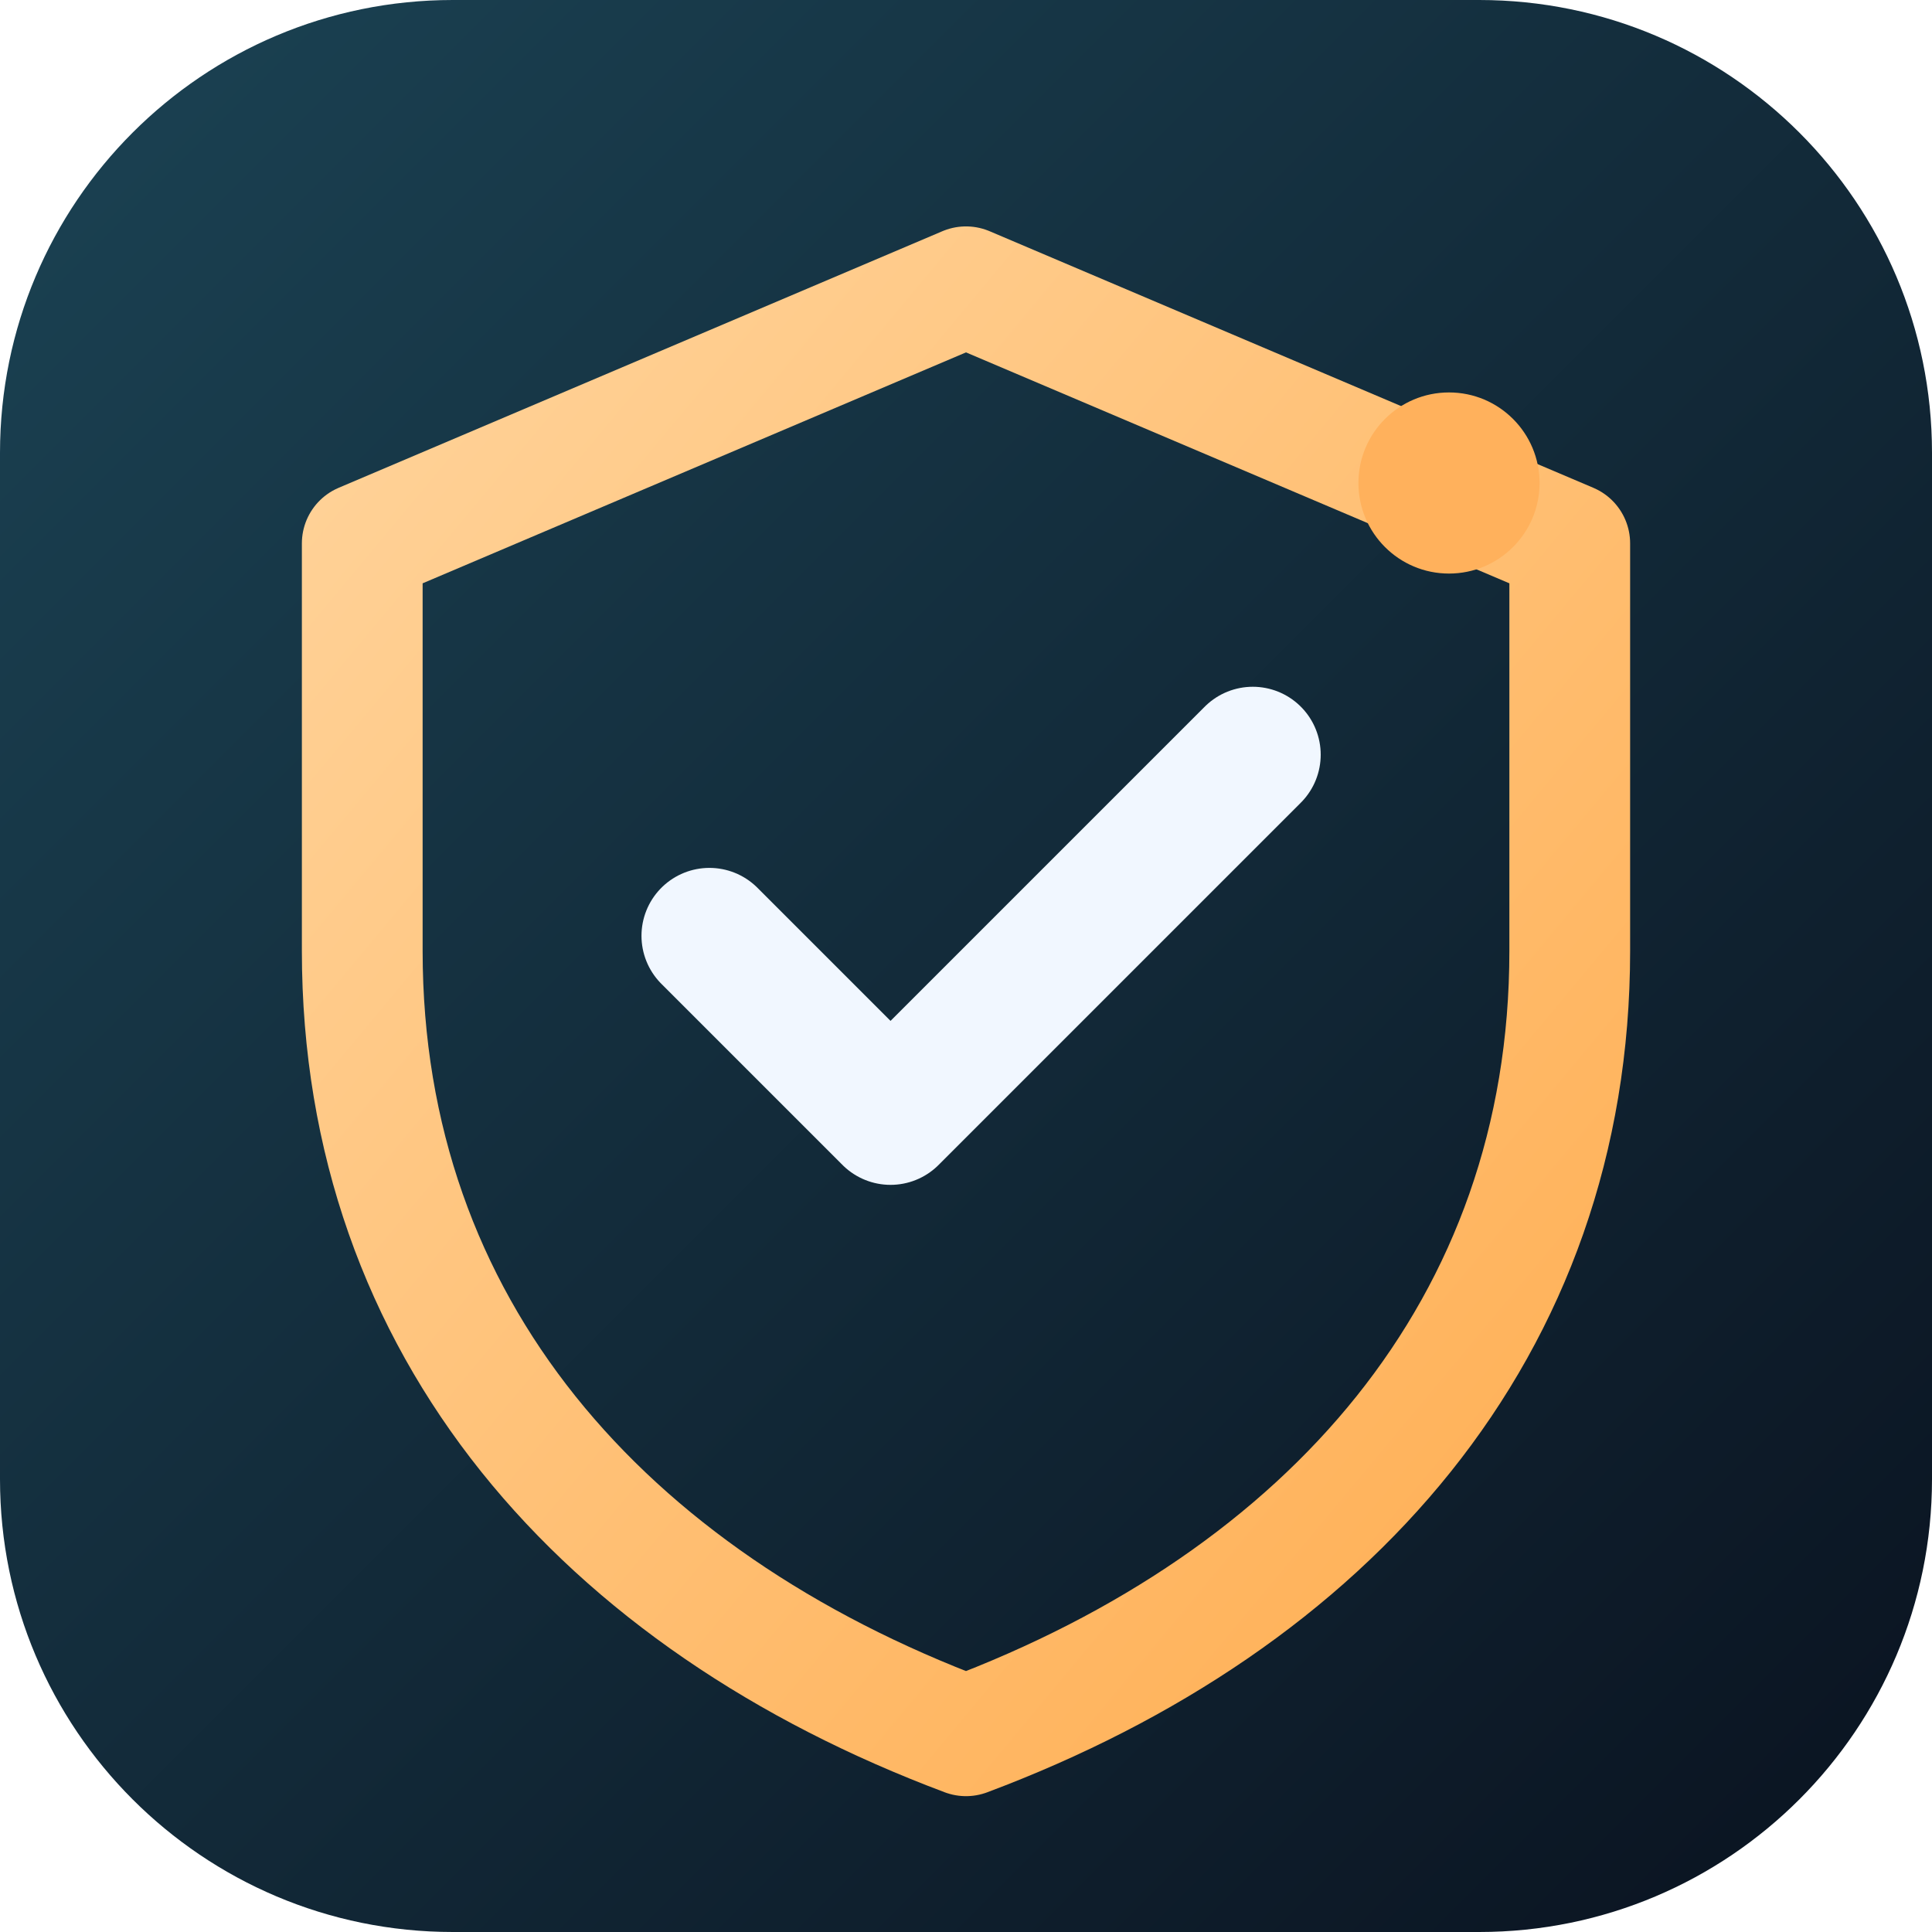
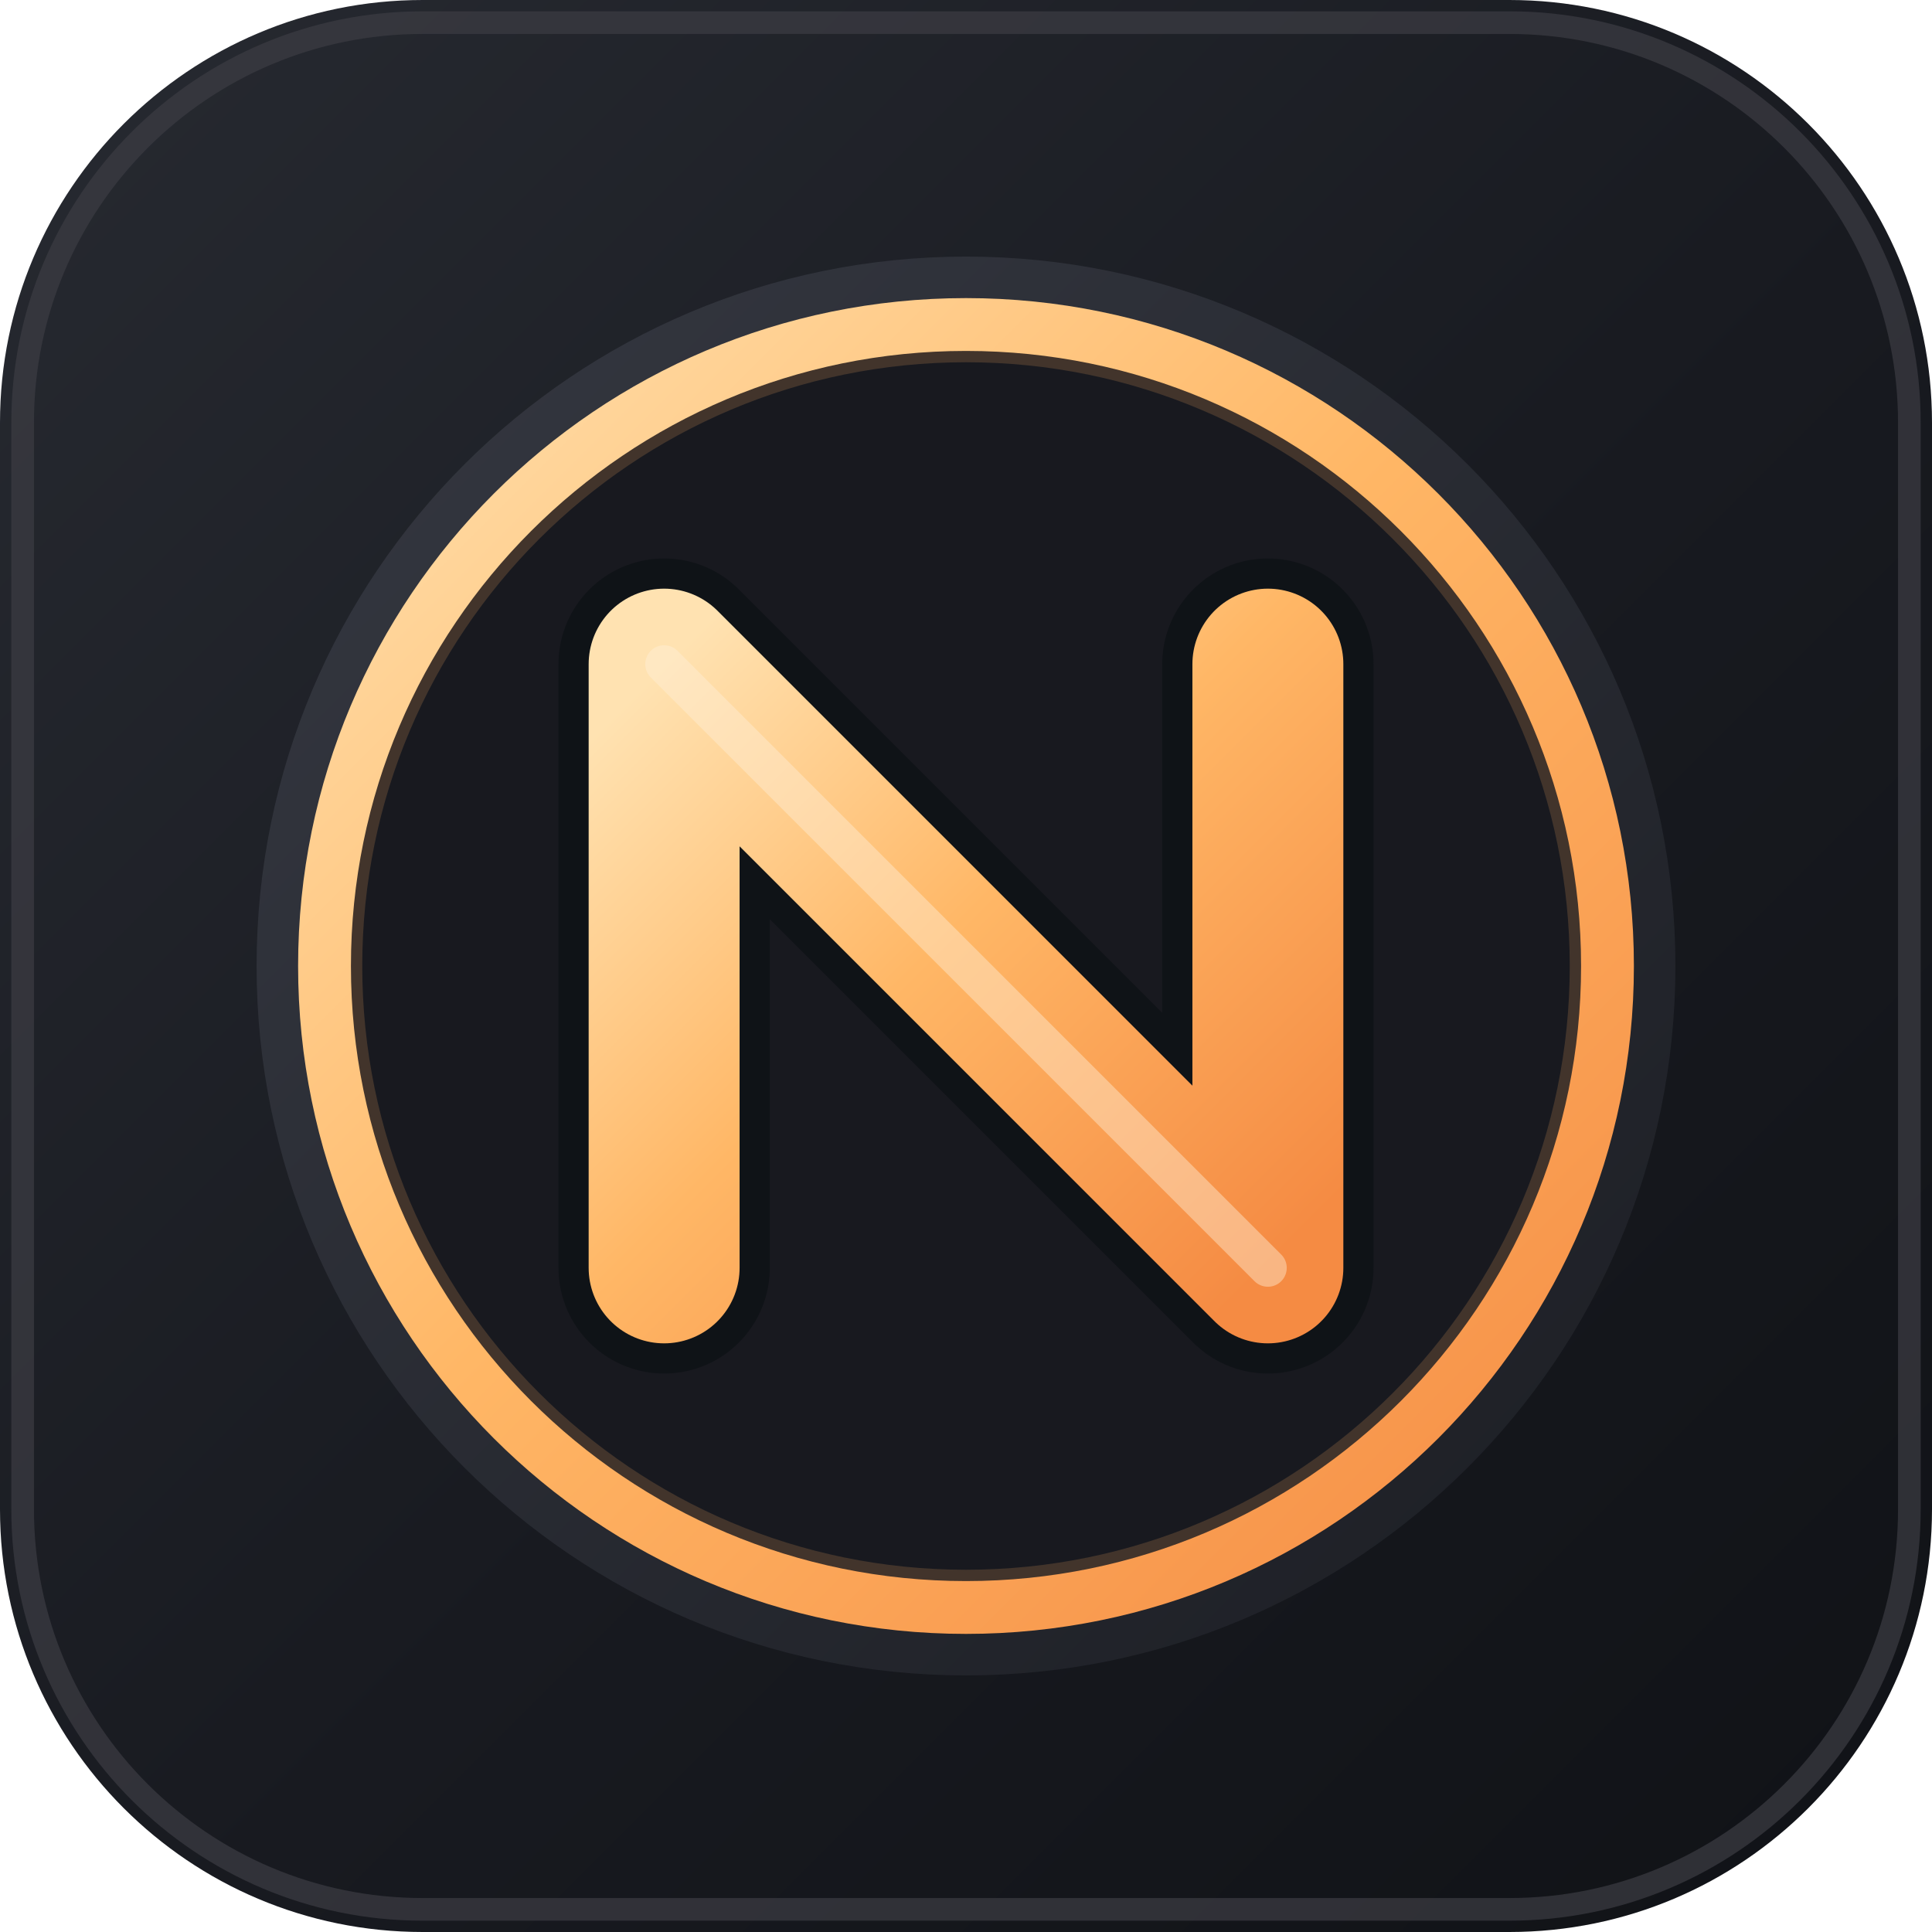
- <svg xmlns="http://www.w3.org/2000/svg" viewBox="0 0 128 128" role="img" aria-label="NetherVPN">
+ <svg xmlns="http://www.w3.org/2000/svg" width="256" height="256" viewBox="0 0 128 128" role="img" aria-label="NetherVPN — N inside secure tunnel">
  <defs>
-     <linearGradient id="background" x1="0" y1="0" x2="1" y2="1">
-       <stop offset="0" stop-color="#1b4354" />
-       <stop offset="1" stop-color="#0a121f" />
+     <linearGradient id="surface" x1="0" y1="0" x2="1" y2="1">
+       <stop offset="0" stop-color="#272a31" />
+       <stop offset="0.55" stop-color="#181a20" />
+       <stop offset="1" stop-color="#101216" />
    </linearGradient>
-     <linearGradient id="shield" x1="0" y1="0" x2="1" y2="1">
-       <stop offset="0" stop-color="#ffd39a" />
-       <stop offset="1" stop-color="#ffae52" />
+     <linearGradient id="copper" x1="0" y1="0" x2="1" y2="1">
+       <stop offset="0" stop-color="#ffe2b1" />
+       <stop offset=".46" stop-color="#ffb766" />
+       <stop offset="1" stop-color="#f58b43" />
+     </linearGradient>
+     <linearGradient id="rim" x1="0" y1="0" x2="1" y2="1">
+       <stop offset="0" stop-color="#353841" />
+       <stop offset="1" stop-color="#1c1e24" />
    </linearGradient>
  </defs>
-   <rect width="128" height="128" rx="30" fill="url(#background)" />
-   <path d="M64 19 104 36 V63 C104 88 88 106 64 115 C40 106 24 88 24 63 V36 Z" fill="none" stroke="url(#shield)" stroke-width="8" stroke-linejoin="round" />
-   <path d="M47 62 59 74 83 50" fill="none" stroke="#f1f7ff" stroke-width="9" stroke-linecap="round" stroke-linejoin="round" />
-   <circle cx="96" cy="32" r="6" fill="#ffb15c" />
+   <rect width="128" height="128" rx="28" fill="url(#surface)" />
+   <rect x="1.5" y="1.5" width="125" height="125" rx="26.5" fill="none" stroke="#3d3d43" stroke-opacity=".7" stroke-width="1.5" />
+   <circle cx="64" cy="64" r="45.5" fill="#18191f" stroke="url(#rim)" stroke-width="3" />
+   <circle cx="64" cy="64" r="41" fill="none" stroke="#ffb565" stroke-opacity=".18" stroke-width="2" />
+   <circle cx="64" cy="64" r="42.5" fill="none" stroke="url(#copper)" stroke-width="3.5" />
+   <path d="M44 84 V44 L84 84 V44" fill="none" stroke="#0d1115" stroke-width="14" stroke-linecap="round" stroke-linejoin="round" opacity=".8" />
+   <path d="M44 84 V44 L84 84 V44" fill="none" stroke="url(#copper)" stroke-width="10" stroke-linecap="round" stroke-linejoin="round" />
+   <path d="M44 44 L84 84" fill="none" stroke="#fff0d9" stroke-opacity=".43" stroke-width="2.5" stroke-linecap="round" />
</svg>
